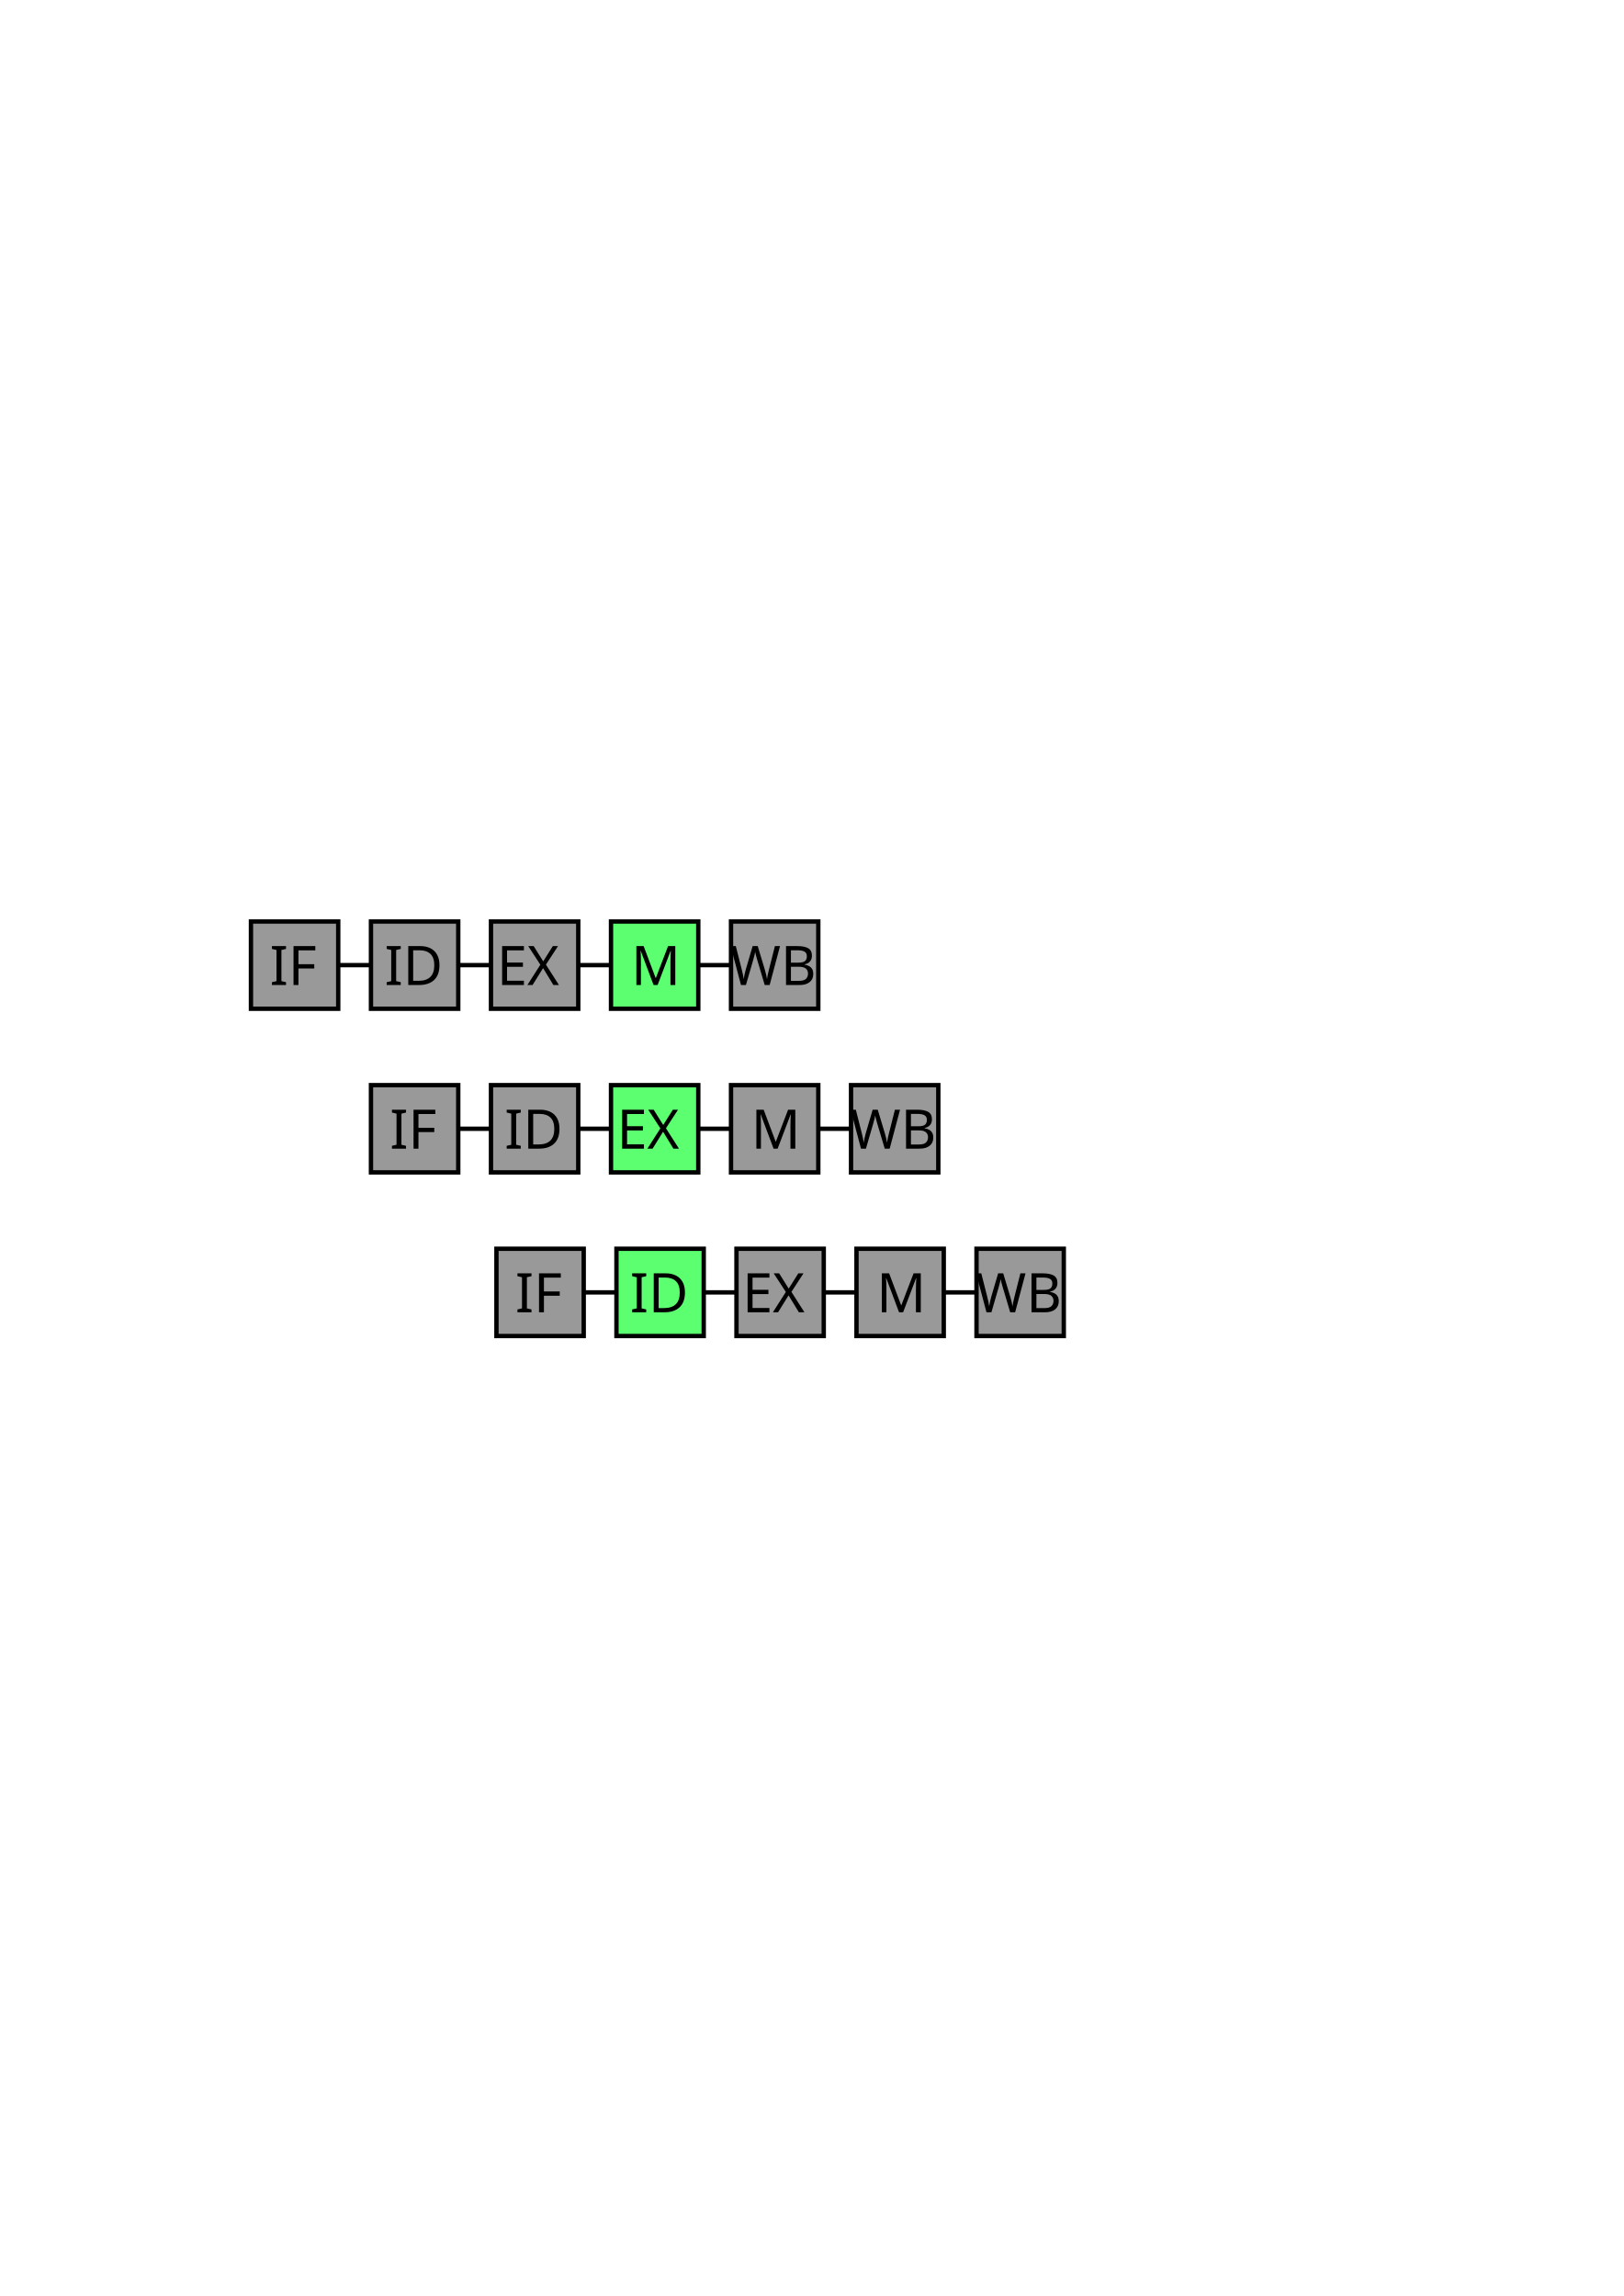
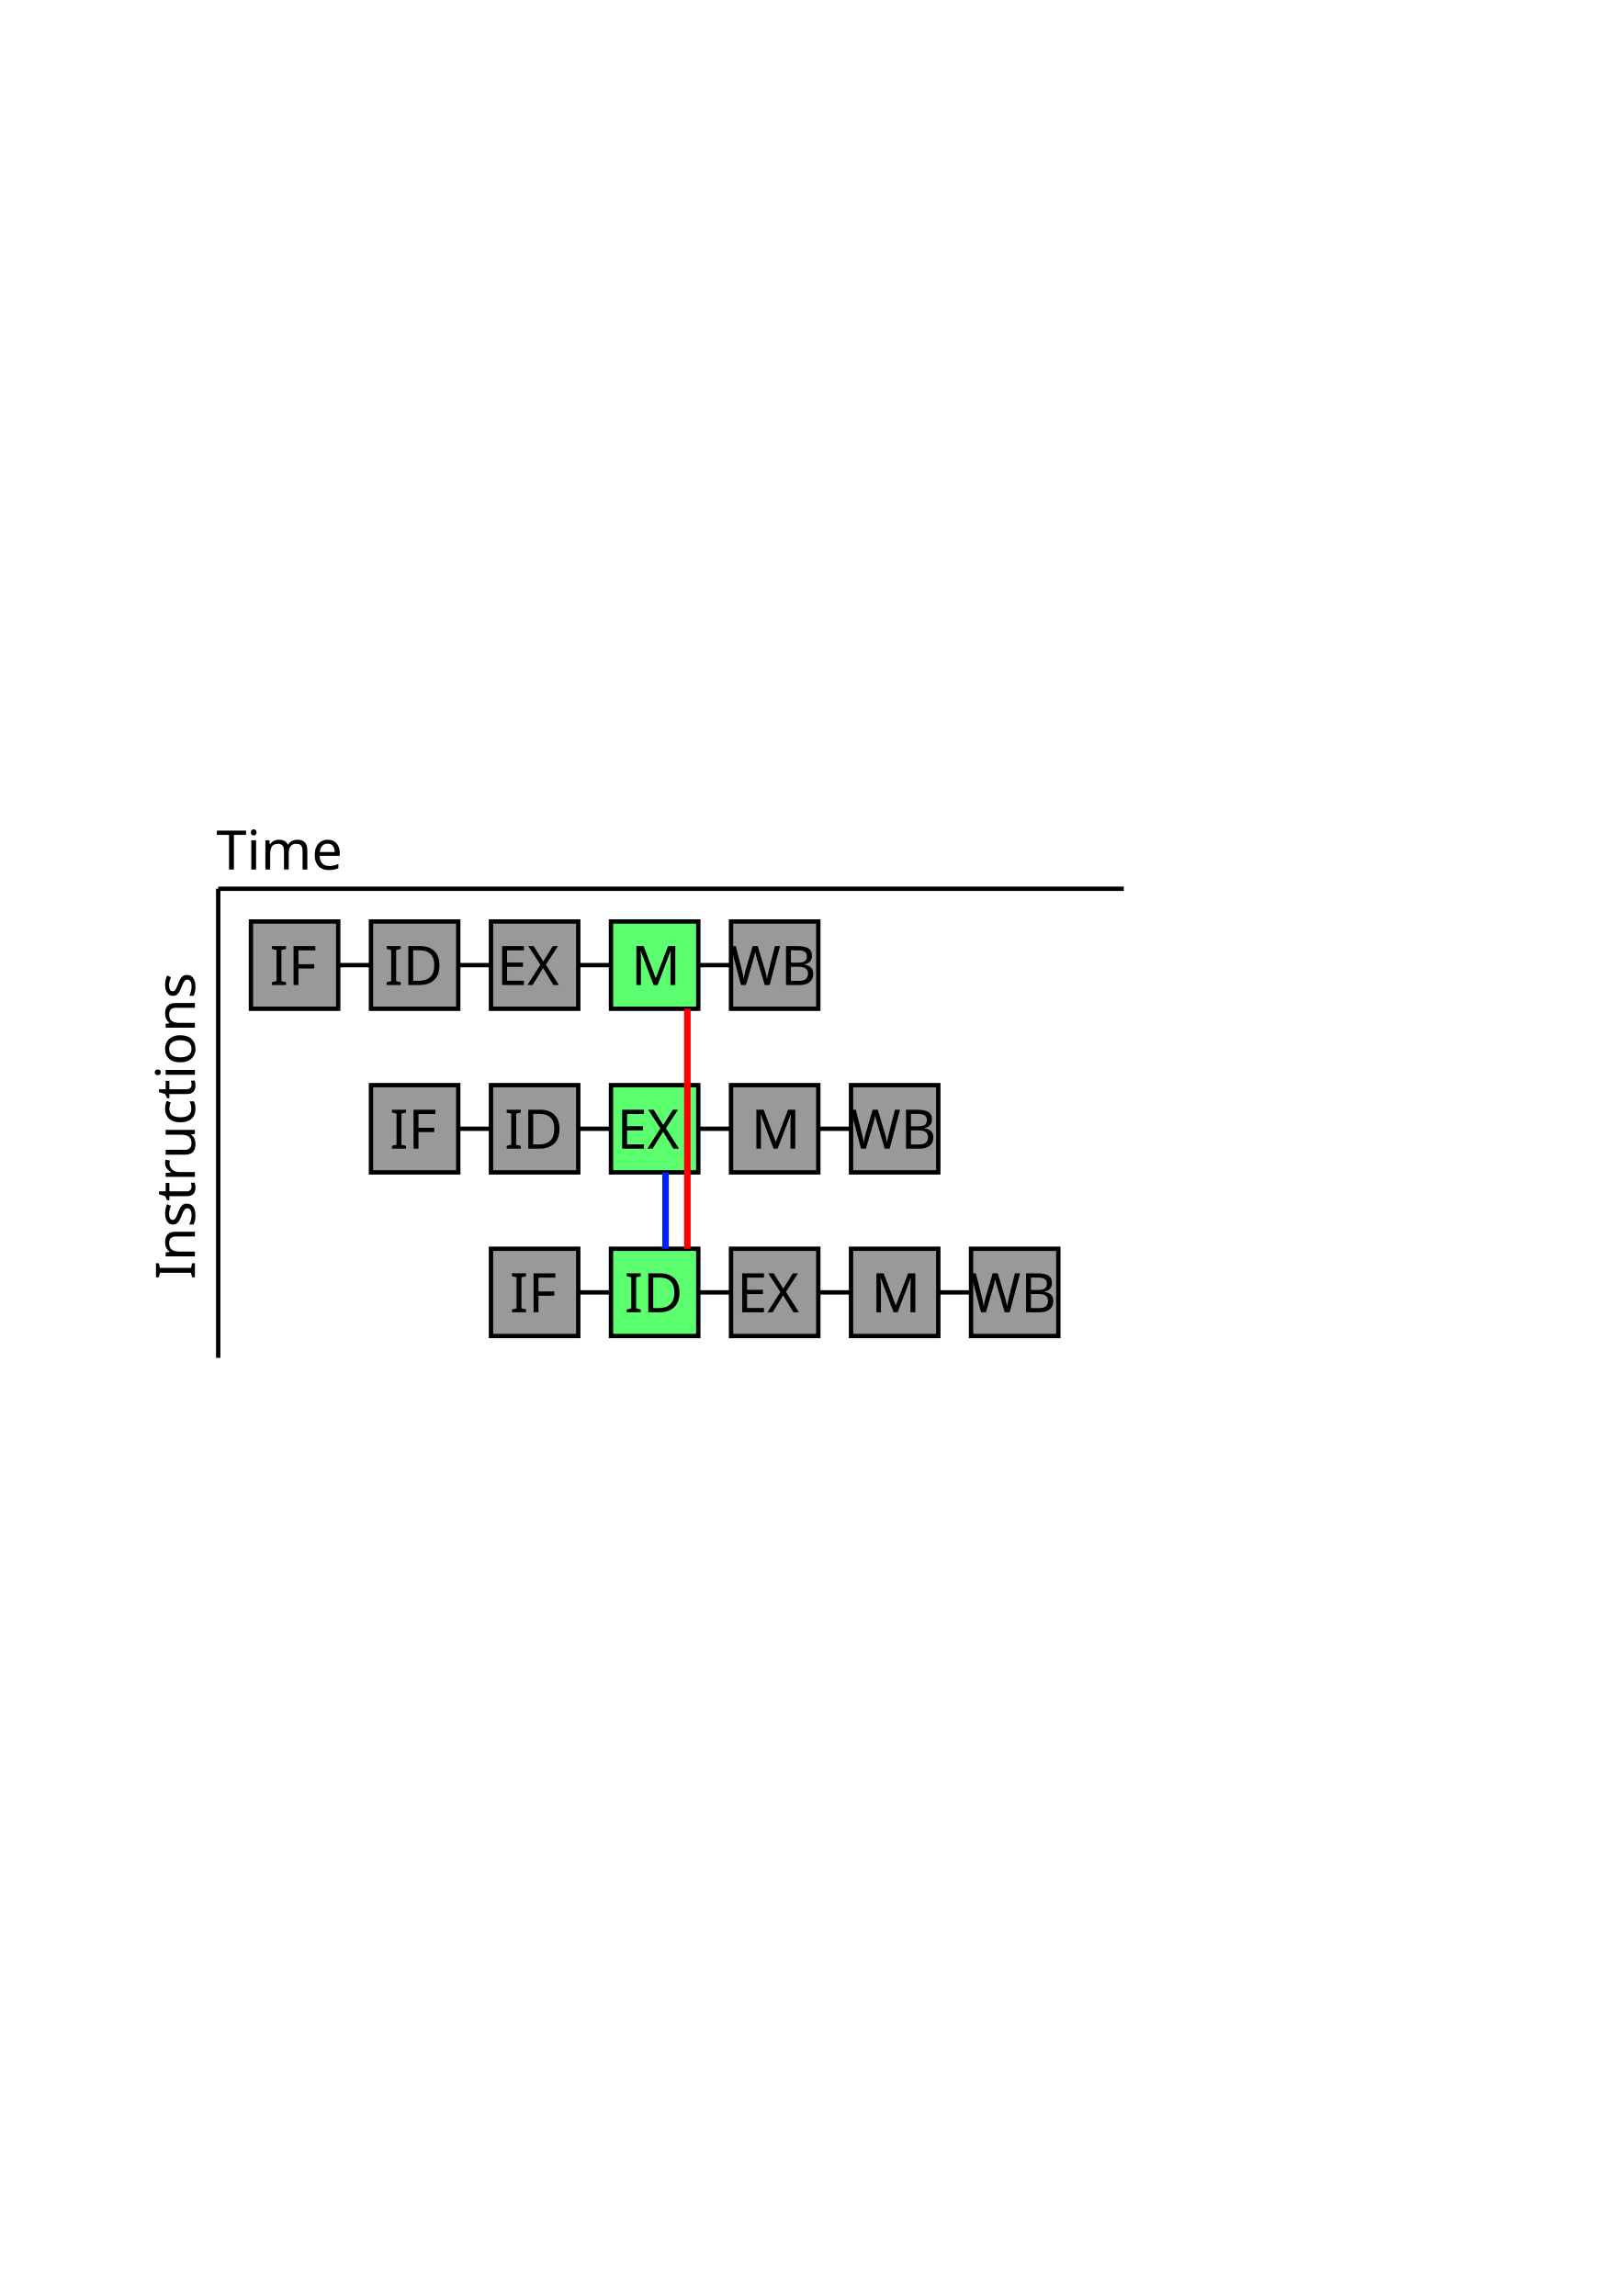
<svg xmlns="http://www.w3.org/2000/svg" width="210mm" height="297mm" viewBox="0 0 744.094 1052.362" id="svg2" version="1.1">
  <defs id="defs4" />
  <g id="layer1">
    <rect style="fill:#999999;fill-rule:evenodd;stroke:#000000;stroke-width:2;stroke-linecap:butt;stroke-linejoin:miter;stroke-miterlimit:4;stroke-dasharray:none;stroke-opacity:1" id="rect3338" width="40" height="40" x="115" y="422.362" />
    <text xml:space="preserve" style="font-style:normal;font-weight:normal;font-size:40px;line-height:125%;font-family:sans-serif;letter-spacing:0px;word-spacing:0px;fill:#000000;fill-opacity:1;stroke:none;stroke-width:1px;stroke-linecap:butt;stroke-linejoin:miter;stroke-opacity:1" x="123.623" y="451.475" id="text4140">
      <tspan id="tspan4142" x="123.623" y="451.475" style="font-size:25px">IF</tspan>
    </text>
    <rect style="fill:#999999;fill-rule:evenodd;stroke:#000000;stroke-width:2;stroke-linecap:butt;stroke-linejoin:miter;stroke-miterlimit:4;stroke-dasharray:none;stroke-opacity:1" id="rect3338-6" width="40" height="40" x="170" y="422.362" />
    <text xml:space="preserve" style="font-style:normal;font-weight:normal;font-size:40px;line-height:125%;font-family:sans-serif;letter-spacing:0px;word-spacing:0px;fill:#000000;fill-opacity:1;stroke:none;stroke-width:1px;stroke-linecap:butt;stroke-linejoin:miter;stroke-opacity:1" x="176.2" y="451.475" id="text4140-0">
      <tspan id="tspan4142-0" x="176.2" y="451.475" style="font-size:25px">ID</tspan>
    </text>
    <rect style="fill:#999999;fill-rule:evenodd;stroke:#000000;stroke-width:2;stroke-linecap:butt;stroke-linejoin:miter;stroke-miterlimit:4;stroke-dasharray:none;stroke-opacity:1" id="rect3338-5" width="40" height="40" x="225" y="422.362" />
    <text xml:space="preserve" style="font-style:normal;font-weight:normal;font-size:40px;line-height:125%;font-family:sans-serif;letter-spacing:0px;word-spacing:0px;fill:#000000;fill-opacity:1;stroke:none;stroke-width:1px;stroke-linecap:butt;stroke-linejoin:miter;stroke-opacity:1" x="227.69" y="451.475" id="text4140-3">
      <tspan id="tspan4142-05" x="227.69" y="451.475" style="font-size:25px">EX</tspan>
    </text>
    <rect style="fill:#5cff70;fill-rule:evenodd;stroke:#000000;stroke-width:2;stroke-linecap:butt;stroke-linejoin:miter;stroke-miterlimit:4;stroke-dasharray:none;stroke-opacity:1;fill-opacity:1" id="rect3338-8" width="40" height="40" x="280" y="422.362" />
    <text xml:space="preserve" style="font-style:normal;font-weight:normal;font-size:40px;line-height:125%;font-family:sans-serif;letter-spacing:0px;word-spacing:0px;fill:#000000;fill-opacity:1;stroke:none;stroke-width:1px;stroke-linecap:butt;stroke-linejoin:miter;stroke-opacity:1" x="289.209" y="451.475" id="text4140-4">
      <tspan id="tspan4142-6" x="289.209" y="451.475" style="font-size:25px">M</tspan>
    </text>
    <rect style="fill:#999999;fill-rule:evenodd;stroke:#000000;stroke-width:2;stroke-linecap:butt;stroke-linejoin:miter;stroke-miterlimit:4;stroke-dasharray:none;stroke-opacity:1" id="rect3338-88" width="40" height="40" x="335" y="422.362" />
    <text xml:space="preserve" style="font-style:normal;font-weight:normal;font-size:40px;line-height:125%;font-family:sans-serif;letter-spacing:0px;word-spacing:0px;fill:#000000;fill-opacity:1;stroke:none;stroke-width:1px;stroke-linecap:butt;stroke-linejoin:miter;stroke-opacity:1" x="334.541" y="451.475" id="text4140-34">
      <tspan id="tspan4142-61" x="334.541" y="451.475" style="font-size:25px">WB</tspan>
    </text>
    <path style="opacity:0;fill:#000000;fill-opacity:1;stroke:#000000;stroke-width:3.1;stroke-miterlimit:4;stroke-dasharray:none" d="m 170,442.362 -15,0" id="path4197" />
    <path style="opacity:1;fill:#000000;fill-opacity:1;stroke:#000000;stroke-width:2;stroke-miterlimit:4;stroke-dasharray:none" d="m 155,442.362 15,0" id="path4211" />
    <path style="opacity:1;fill:#000000;fill-opacity:1;stroke:#000000;stroke-width:2;stroke-miterlimit:4;stroke-dasharray:none" d="m 210,442.362 15,0" id="path4213" />
    <path style="opacity:1;fill:#000000;fill-opacity:1;stroke:#000000;stroke-width:2;stroke-miterlimit:4;stroke-dasharray:none" d="m 265,442.362 15,0" id="path4215" />
    <path style="opacity:1;fill:#000000;fill-opacity:1;stroke:#000000;stroke-width:2;stroke-miterlimit:4;stroke-dasharray:none" d="m 320,442.362 15,0" id="path4217" />
    <rect style="fill:#999999;fill-rule:evenodd;stroke:#000000;stroke-width:2;stroke-linecap:butt;stroke-linejoin:miter;stroke-miterlimit:4;stroke-dasharray:none;stroke-opacity:1" id="rect3338-4" width="40" height="40" x="170" y="497.362" />
    <text xml:space="preserve" style="font-style:normal;font-weight:normal;font-size:40px;line-height:125%;font-family:sans-serif;letter-spacing:0px;word-spacing:0px;fill:#000000;fill-opacity:1;stroke:none;stroke-width:1px;stroke-linecap:butt;stroke-linejoin:miter;stroke-opacity:1" x="178.623" y="526.475" id="text4140-9">
      <tspan id="tspan4142-07" x="178.623" y="526.475" style="font-size:25px">IF</tspan>
    </text>
    <rect style="fill:#999999;fill-rule:evenodd;stroke:#000000;stroke-width:2;stroke-linecap:butt;stroke-linejoin:miter;stroke-miterlimit:4;stroke-dasharray:none;stroke-opacity:1" id="rect3338-6-7" width="40" height="40" x="225" y="497.362" />
    <text xml:space="preserve" style="font-style:normal;font-weight:normal;font-size:40px;line-height:125%;font-family:sans-serif;letter-spacing:0px;word-spacing:0px;fill:#000000;fill-opacity:1;stroke:none;stroke-width:1px;stroke-linecap:butt;stroke-linejoin:miter;stroke-opacity:1" x="231.2" y="526.475" id="text4140-0-8">
      <tspan id="tspan4142-0-0" x="231.2" y="526.475" style="font-size:25px">ID</tspan>
    </text>
    <rect style="fill:#5cff70;fill-rule:evenodd;stroke:#000000;stroke-width:2;stroke-linecap:butt;stroke-linejoin:miter;stroke-miterlimit:4;stroke-dasharray:none;stroke-opacity:1;fill-opacity:1" id="rect3338-5-3" width="40" height="40" x="280" y="497.362" />
    <text xml:space="preserve" style="font-style:normal;font-weight:normal;font-size:40px;line-height:125%;font-family:sans-serif;letter-spacing:0px;word-spacing:0px;fill:#000000;fill-opacity:1;stroke:none;stroke-width:1px;stroke-linecap:butt;stroke-linejoin:miter;stroke-opacity:1" x="282.69" y="526.475" id="text4140-3-7">
      <tspan id="tspan4142-05-6" x="282.69" y="526.475" style="font-size:25px">EX</tspan>
    </text>
    <rect style="fill:#999999;fill-rule:evenodd;stroke:#000000;stroke-width:2;stroke-linecap:butt;stroke-linejoin:miter;stroke-miterlimit:4;stroke-dasharray:none;stroke-opacity:1" id="rect3338-8-9" width="40" height="40" x="335" y="497.362" />
    <text xml:space="preserve" style="font-style:normal;font-weight:normal;font-size:40px;line-height:125%;font-family:sans-serif;letter-spacing:0px;word-spacing:0px;fill:#000000;fill-opacity:1;stroke:none;stroke-width:1px;stroke-linecap:butt;stroke-linejoin:miter;stroke-opacity:1" x="344.209" y="526.475" id="text4140-4-3">
      <tspan id="tspan4142-6-8" x="344.209" y="526.475" style="font-size:25px">M</tspan>
    </text>
    <rect style="fill:#999999;fill-rule:evenodd;stroke:#000000;stroke-width:2;stroke-linecap:butt;stroke-linejoin:miter;stroke-miterlimit:4;stroke-dasharray:none;stroke-opacity:1" id="rect3338-88-4" width="40" height="40" x="390" y="497.362" />
    <text xml:space="preserve" style="font-style:normal;font-weight:normal;font-size:40px;line-height:125%;font-family:sans-serif;letter-spacing:0px;word-spacing:0px;fill:#000000;fill-opacity:1;stroke:none;stroke-width:1px;stroke-linecap:butt;stroke-linejoin:miter;stroke-opacity:1" x="389.541" y="526.475" id="text4140-34-6">
      <tspan id="tspan4142-61-6" x="389.541" y="526.475" style="font-size:25px">WB</tspan>
    </text>
    <path style="opacity:0;fill:#000000;fill-opacity:1;stroke:#000000;stroke-width:3.1;stroke-miterlimit:4;stroke-dasharray:none" d="m 225,517.362 -15,0" id="path4197-4" />
    <path style="opacity:1;fill:#000000;fill-opacity:1;stroke:#000000;stroke-width:2;stroke-miterlimit:4;stroke-dasharray:none" d="m 210,517.362 15,0" id="path4211-7" />
    <path style="opacity:1;fill:#000000;fill-opacity:1;stroke:#000000;stroke-width:2;stroke-miterlimit:4;stroke-dasharray:none" d="m 265,517.362 15,0" id="path4213-1" />
    <path style="opacity:1;fill:#000000;fill-opacity:1;stroke:#000000;stroke-width:2;stroke-miterlimit:4;stroke-dasharray:none" d="m 320,517.362 15,0" id="path4215-9" />
    <path style="opacity:1;fill:#000000;fill-opacity:1;stroke:#000000;stroke-width:2;stroke-miterlimit:4;stroke-dasharray:none" d="m 375,517.362 15,0" id="path4217-9" />
-     <rect style="fill:#999999;fill-rule:evenodd;stroke:#000000;stroke-width:2;stroke-linecap:butt;stroke-linejoin:miter;stroke-miterlimit:4;stroke-dasharray:none;stroke-opacity:1" id="rect3338-60" width="40" height="40" x="227.5" y="572.362" />
-     <text xml:space="preserve" style="font-style:normal;font-weight:normal;font-size:40px;line-height:125%;font-family:sans-serif;letter-spacing:0px;word-spacing:0px;fill:#000000;fill-opacity:1;stroke:none;stroke-width:1px;stroke-linecap:butt;stroke-linejoin:miter;stroke-opacity:1" x="236.123" y="601.475" id="text4140-32">
-       <tspan id="tspan4142-8" x="236.123" y="601.475" style="font-size:25px">IF</tspan>
+     <rect style="fill:#999999;fill-rule:evenodd;stroke:#000000;stroke-width:2;stroke-linecap:butt;stroke-linejoin:miter;stroke-miterlimit:4;stroke-dasharray:none;stroke-opacity:1" id="rect3338-60" width="40" height="40" x="225" y="572.362" />
+     <text xml:space="preserve" style="font-style:normal;font-weight:normal;font-size:40px;line-height:125%;font-family:sans-serif;letter-spacing:0px;word-spacing:0px;fill:#000000;fill-opacity:1;stroke:none;stroke-width:1px;stroke-linecap:butt;stroke-linejoin:miter;stroke-opacity:1" x="233.623" y="601.475" id="text4140-32">
+       <tspan id="tspan4142-8" x="233.623" y="601.475" style="font-size:25px">IF</tspan>
    </text>
-     <rect style="fill:#5cff70;fill-rule:evenodd;stroke:#000000;stroke-width:2;stroke-linecap:butt;stroke-linejoin:miter;stroke-miterlimit:4;stroke-dasharray:none;stroke-opacity:1;fill-opacity:1" id="rect3338-6-2" width="40" height="40" x="282.5" y="572.362" />
-     <text xml:space="preserve" style="font-style:normal;font-weight:normal;font-size:40px;line-height:125%;font-family:sans-serif;letter-spacing:0px;word-spacing:0px;fill:#000000;fill-opacity:1;stroke:none;stroke-width:1px;stroke-linecap:butt;stroke-linejoin:miter;stroke-opacity:1" x="288.7" y="601.475" id="text4140-0-84">
-       <tspan id="tspan4142-0-01" x="288.7" y="601.475" style="font-size:25px">ID</tspan>
+     <rect style="fill:#5cff70;fill-opacity:1;fill-rule:evenodd;stroke:#000000;stroke-width:2;stroke-linecap:butt;stroke-linejoin:miter;stroke-miterlimit:4;stroke-dasharray:none;stroke-opacity:1" id="rect3338-6-2" width="40" height="40" x="280" y="572.362" />
+     <text xml:space="preserve" style="font-style:normal;font-weight:normal;font-size:40px;line-height:125%;font-family:sans-serif;letter-spacing:0px;word-spacing:0px;fill:#000000;fill-opacity:1;stroke:none;stroke-width:1px;stroke-linecap:butt;stroke-linejoin:miter;stroke-opacity:1" x="286.2" y="601.475" id="text4140-0-84">
+       <tspan id="tspan4142-0-01" x="286.2" y="601.475" style="font-size:25px">ID</tspan>
    </text>
-     <rect style="fill:#999999;fill-rule:evenodd;stroke:#000000;stroke-width:2;stroke-linecap:butt;stroke-linejoin:miter;stroke-miterlimit:4;stroke-dasharray:none;stroke-opacity:1" id="rect3338-5-1" width="40" height="40" x="337.5" y="572.362" />
-     <text xml:space="preserve" style="font-style:normal;font-weight:normal;font-size:40px;line-height:125%;font-family:sans-serif;letter-spacing:0px;word-spacing:0px;fill:#000000;fill-opacity:1;stroke:none;stroke-width:1px;stroke-linecap:butt;stroke-linejoin:miter;stroke-opacity:1" x="340.19" y="601.475" id="text4140-3-1">
-       <tspan id="tspan4142-05-3" x="340.19" y="601.475" style="font-size:25px">EX</tspan>
+     <rect style="fill:#999999;fill-rule:evenodd;stroke:#000000;stroke-width:2;stroke-linecap:butt;stroke-linejoin:miter;stroke-miterlimit:4;stroke-dasharray:none;stroke-opacity:1" id="rect3338-5-1" width="40" height="40" x="335" y="572.362" />
+     <text xml:space="preserve" style="font-style:normal;font-weight:normal;font-size:40px;line-height:125%;font-family:sans-serif;letter-spacing:0px;word-spacing:0px;fill:#000000;fill-opacity:1;stroke:none;stroke-width:1px;stroke-linecap:butt;stroke-linejoin:miter;stroke-opacity:1" x="337.69" y="601.475" id="text4140-3-1">
+       <tspan id="tspan4142-05-3" x="337.69" y="601.475" style="font-size:25px">EX</tspan>
    </text>
-     <rect style="fill:#999999;fill-rule:evenodd;stroke:#000000;stroke-width:2;stroke-linecap:butt;stroke-linejoin:miter;stroke-miterlimit:4;stroke-dasharray:none;stroke-opacity:1" id="rect3338-8-8" width="40" height="40" x="392.5" y="572.362" />
-     <text xml:space="preserve" style="font-style:normal;font-weight:normal;font-size:40px;line-height:125%;font-family:sans-serif;letter-spacing:0px;word-spacing:0px;fill:#000000;fill-opacity:1;stroke:none;stroke-width:1px;stroke-linecap:butt;stroke-linejoin:miter;stroke-opacity:1" x="401.709" y="601.475" id="text4140-4-0">
-       <tspan id="tspan4142-6-2" x="401.709" y="601.475" style="font-size:25px">M</tspan>
+     <rect style="fill:#999999;fill-rule:evenodd;stroke:#000000;stroke-width:2;stroke-linecap:butt;stroke-linejoin:miter;stroke-miterlimit:4;stroke-dasharray:none;stroke-opacity:1" id="rect3338-8-8" width="40" height="40" x="390" y="572.362" />
+     <text xml:space="preserve" style="font-style:normal;font-weight:normal;font-size:40px;line-height:125%;font-family:sans-serif;letter-spacing:0px;word-spacing:0px;fill:#000000;fill-opacity:1;stroke:none;stroke-width:1px;stroke-linecap:butt;stroke-linejoin:miter;stroke-opacity:1" x="399.209" y="601.475" id="text4140-4-0">
+       <tspan id="tspan4142-6-2" x="399.209" y="601.475" style="font-size:25px">M</tspan>
    </text>
-     <rect style="fill:#999999;fill-rule:evenodd;stroke:#000000;stroke-width:2;stroke-linecap:butt;stroke-linejoin:miter;stroke-miterlimit:4;stroke-dasharray:none;stroke-opacity:1" id="rect3338-88-8" width="40" height="40" x="447.5" y="572.362" />
-     <text xml:space="preserve" style="font-style:normal;font-weight:normal;font-size:40px;line-height:125%;font-family:sans-serif;letter-spacing:0px;word-spacing:0px;fill:#000000;fill-opacity:1;stroke:none;stroke-width:1px;stroke-linecap:butt;stroke-linejoin:miter;stroke-opacity:1" x="447.041" y="601.475" id="text4140-34-3">
-       <tspan id="tspan4142-61-1" x="447.041" y="601.475" style="font-size:25px">WB</tspan>
+     <rect style="fill:#999999;fill-rule:evenodd;stroke:#000000;stroke-width:2;stroke-linecap:butt;stroke-linejoin:miter;stroke-miterlimit:4;stroke-dasharray:none;stroke-opacity:1" id="rect3338-88-8" width="40" height="40" x="445" y="572.362" />
+     <text xml:space="preserve" style="font-style:normal;font-weight:normal;font-size:40px;line-height:125%;font-family:sans-serif;letter-spacing:0px;word-spacing:0px;fill:#000000;fill-opacity:1;stroke:none;stroke-width:1px;stroke-linecap:butt;stroke-linejoin:miter;stroke-opacity:1" x="444.541" y="601.475" id="text4140-34-3">
+       <tspan id="tspan4142-61-1" x="444.541" y="601.475" style="font-size:25px">WB</tspan>
    </text>
-     <path style="opacity:0;fill:#000000;fill-opacity:1;stroke:#000000;stroke-width:3.1;stroke-miterlimit:4;stroke-dasharray:none" d="m 282.5,592.362 -15,0" id="path4197-7" />
-     <path style="opacity:1;fill:#000000;fill-opacity:1;stroke:#000000;stroke-width:2;stroke-miterlimit:4;stroke-dasharray:none" d="m 267.5,592.362 15,0" id="path4211-5" />
-     <path style="opacity:1;fill:#000000;fill-opacity:1;stroke:#000000;stroke-width:2;stroke-miterlimit:4;stroke-dasharray:none" d="m 322.5,592.362 15,0" id="path4213-4" />
-     <path style="opacity:1;fill:#000000;fill-opacity:1;stroke:#000000;stroke-width:2;stroke-miterlimit:4;stroke-dasharray:none" d="m 377.5,592.362 15,0" id="path4215-7" />
-     <path style="opacity:1;fill:#000000;fill-opacity:1;stroke:#000000;stroke-width:2;stroke-miterlimit:4;stroke-dasharray:none" d="m 432.5,592.362 15,0" id="path4217-92" />
+     <path style="opacity:0;fill:#000000;fill-opacity:1;stroke:#000000;stroke-width:3.1;stroke-miterlimit:4;stroke-dasharray:none" d="m 280,592.362 -15,0" id="path4197-7" />
+     <path style="opacity:1;fill:#000000;fill-opacity:1;stroke:#000000;stroke-width:2;stroke-miterlimit:4;stroke-dasharray:none" d="m 265,592.362 15,0" id="path4211-5" />
+     <path style="opacity:1;fill:#000000;fill-opacity:1;stroke:#000000;stroke-width:2;stroke-miterlimit:4;stroke-dasharray:none" d="m 320,592.362 15,0" id="path4213-4" />
+     <path style="opacity:1;fill:#000000;fill-opacity:1;stroke:#000000;stroke-width:2;stroke-miterlimit:4;stroke-dasharray:none" d="m 375,592.362 15,0" id="path4215-7" />
+     <path style="opacity:1;fill:#000000;fill-opacity:1;stroke:#000000;stroke-width:2;stroke-miterlimit:4;stroke-dasharray:none" d="m 430,592.362 15,0" id="path4217-92" />
+     <path style="opacity:1;fill:#000000;fill-opacity:1;stroke:#000000;stroke-width:2;stroke-miterlimit:4;stroke-dasharray:none" d="m 100,407.362 415,0" id="path4202" />
+     <path style="opacity:1;fill:#000000;fill-opacity:1;stroke:#000000;stroke-width:2;stroke-miterlimit:4;stroke-dasharray:none" d="m 100,407.362 0,215" id="path4204" />
+     <text xml:space="preserve" style="font-style:normal;font-weight:normal;font-size:40px;line-height:125%;font-family:sans-serif;letter-spacing:0px;word-spacing:0px;fill:#000000;fill-opacity:1;stroke:none;stroke-width:1px;stroke-linecap:butt;stroke-linejoin:miter;stroke-opacity:1" x="99.133" y="398.546" id="text4206">
+       <tspan id="tspan4208" x="99.133" y="398.546" style="font-size:25px">Time</tspan>
+     </text>
+     <text xml:space="preserve" style="font-style:normal;font-weight:normal;font-size:30px;line-height:125%;font-family:sans-serif;letter-spacing:0px;word-spacing:0px;fill:#000000;fill-opacity:1;stroke:none;stroke-width:1px;stroke-linecap:butt;stroke-linejoin:miter;stroke-opacity:1" x="-586.459" y="89.32" id="text4210" transform="matrix(0,-1,1,0,0,0)">
+       <tspan id="tspan4212" x="-586.459" y="89.32" style="font-size:25px">Instructions</tspan>
+     </text>
+     <path style="opacity:1;fill:#ff0000;fill-opacity:1;stroke:#ff0000;stroke-width:3;stroke-miterlimit:4;stroke-dasharray:none;stroke-opacity:1" d="m 315,462.362 0,110" id="path4326" />
+     <path style="opacity:1;fill:#030054;fill-opacity:1;stroke:#001eff;stroke-width:3;stroke-miterlimit:4;stroke-dasharray:none;stroke-opacity:1" d="m 305,537.362 0,35" id="path4328" />
  </g>
</svg>
